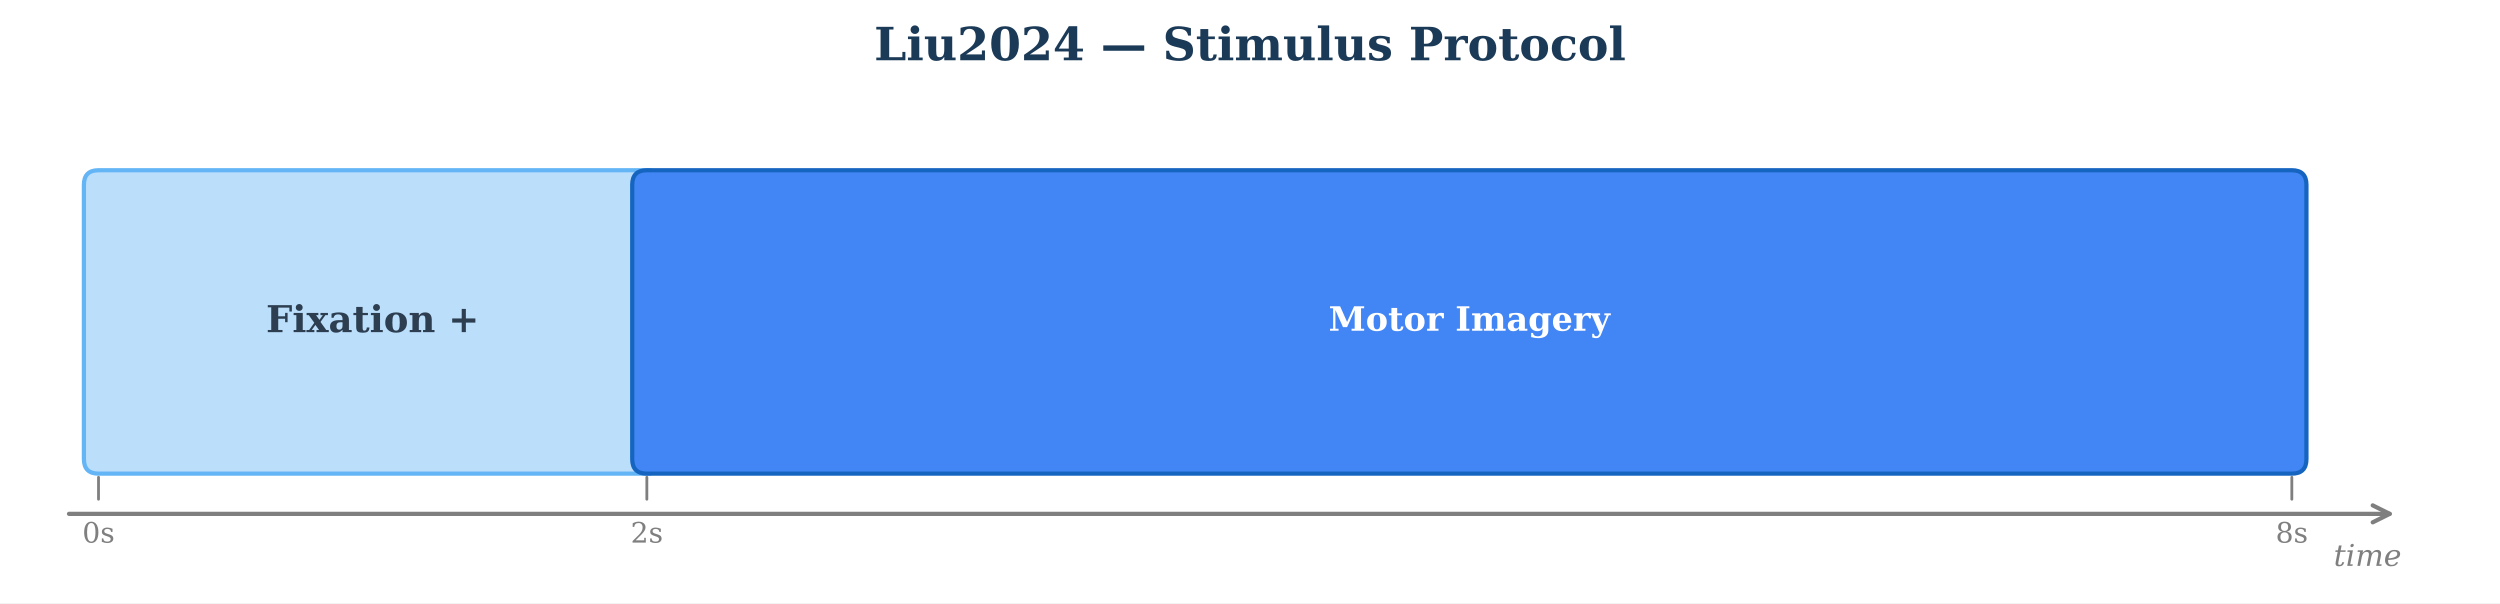
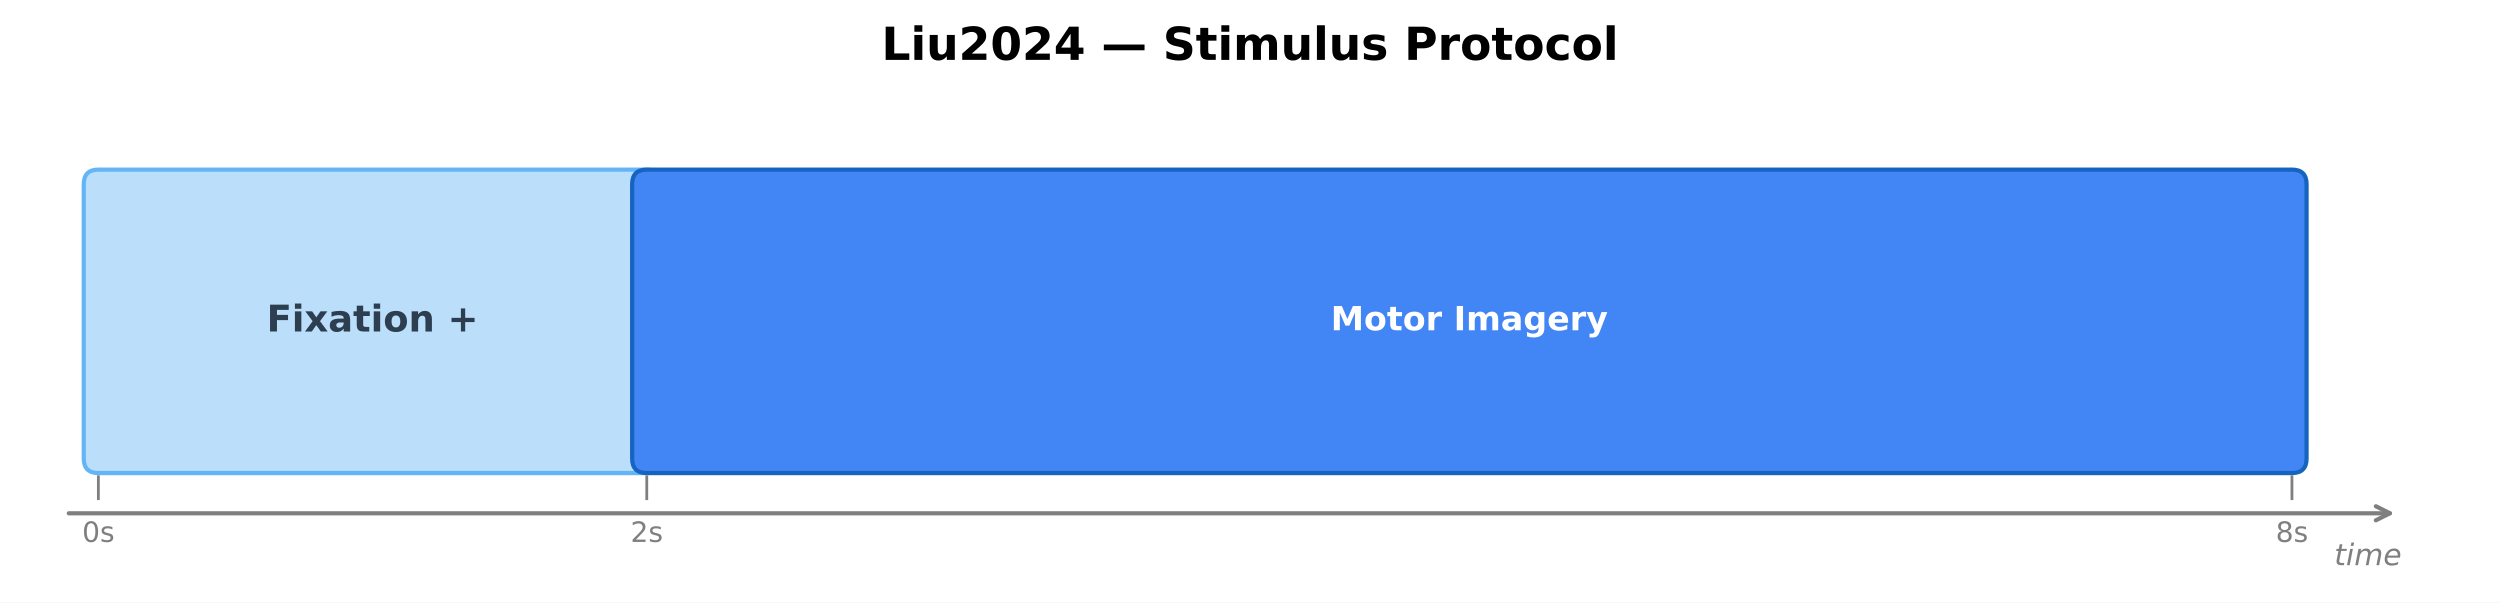
- <svg xmlns="http://www.w3.org/2000/svg" xmlns:xlink="http://www.w3.org/1999/xlink" width="708.48pt" height="170.95pt" viewBox="0 0 708.48 170.95" version="1.1">
+ <svg xmlns="http://www.w3.org/2000/svg" xmlns:xlink="http://www.w3.org/1999/xlink" width="712.8pt" height="171.788pt" viewBox="0 0 712.8 171.788" version="1.1">
  <defs>
    <style type="text/css">*{stroke-linejoin: round; stroke-linecap: butt}</style>
  </defs>
  <g id="figure_1">
    <g id="patch_1">
-       <path d="M 0 170.95  L 708.48 170.95  L 708.48 0  L 0 0  z " style="fill: #ffffff" />
+       <path d="M 0 171.788  L 712.8 171.788  L 712.8 0  L 0 0  z " style="fill: #ffffff" />
    </g>
    <g id="axes_1">
      <g id="patch_2">
-         <path d="M 27.919 134.226  L 183.31 134.226  Q 187.454 134.226 187.454 130.082  L 187.454 52.387  Q 187.454 48.243 183.31 48.243  L 27.919 48.243  Q 23.775 48.243 23.775 52.387  L 23.775 130.082  Q 23.775 134.226 27.919 134.226  z " clip-path="url(#p6a5714c0cc)" style="fill: #bbdefb; stroke: #64b5f6; stroke-width: 1.2" />
+         <path d="M 28.048 134.88  L 184.406 134.88  Q 188.576 134.88 188.576 130.711  L 188.576 52.532  Q 188.576 48.362 184.406 48.362  L 28.048 48.362  Q 23.878 48.362 23.878 52.532  L 23.878 130.711  Q 23.878 134.88 28.048 134.88  z " clip-path="url(#p3954169981)" style="fill: #bbdefb; stroke: #64b5f6; stroke-width: 1.2" />
      </g>
      <g id="patch_3">
-         <path d="M 183.31 134.226  L 649.483 134.226  Q 653.627 134.226 653.627 130.082  L 653.627 52.387  Q 653.627 48.243 649.483 48.243  L 183.31 48.243  Q 179.166 48.243 179.166 52.387  L 179.166 130.082  Q 179.166 134.226 183.31 134.226  z " clip-path="url(#p6a5714c0cc)" style="fill: #4285f4; stroke: #1565c0; stroke-width: 1.2" />
+         <path d="M 184.406 134.88  L 653.481 134.88  Q 657.65 134.88 657.65 130.711  L 657.65 52.532  Q 657.65 48.362 653.481 48.362  L 184.406 48.362  Q 180.236 48.362 180.236 52.532  L 180.236 130.711  Q 180.236 134.88 184.406 134.88  z " clip-path="url(#p3954169981)" style="fill: #4285f4; stroke: #1565c0; stroke-width: 1.2" />
      </g>
      <g id="line2d_1">
-         <path d="M 27.919 135.262  L 27.919 141.477  " clip-path="url(#p6a5714c0cc)" style="fill: none; stroke: #7f7f7f; stroke-width: 0.8; stroke-linecap: round" />
+         <path d="M 28.048 135.923  L 28.048 142.177  " clip-path="url(#p3954169981)" style="fill: none; stroke: #7f7f7f; stroke-width: 0.8; stroke-linecap: square" />
      </g>
      <g id="line2d_2">
-         <path d="M 183.31 135.262  L 183.31 141.477  " clip-path="url(#p6a5714c0cc)" style="fill: none; stroke: #7f7f7f; stroke-width: 0.8; stroke-linecap: round" />
+         <path d="M 184.406 135.923  L 184.406 142.177  " clip-path="url(#p3954169981)" style="fill: none; stroke: #7f7f7f; stroke-width: 0.8; stroke-linecap: square" />
      </g>
      <g id="line2d_3">
-         <path d="M 649.483 135.262  L 649.483 141.477  " clip-path="url(#p6a5714c0cc)" style="fill: none; stroke: #7f7f7f; stroke-width: 0.8; stroke-linecap: round" />
+         <path d="M 653.481 135.923  L 653.481 142.177  " clip-path="url(#p3954169981)" style="fill: none; stroke: #7f7f7f; stroke-width: 0.8; stroke-linecap: square" />
      </g>
      <g id="text_1">
-         <g clip-path="url(#p6a5714c0cc)">
-           <g style="fill: #2c3e50" transform="translate(75.39566 94.13173) scale(0.105 -0.105)">
+         <g clip-path="url(#p3954169981)">
+           <g style="fill: #2c3e50" transform="translate(76.03116 94.5186) scale(0.105 -0.105)">
            <defs>
-               <path id="DejaVuSerif-Bold-46" d="M 300 0  L 300 378  L 897 378  L 897 4288  L 300 4288  L 300 4666  L 4459 4666  L 4459 3566  L 4031 3566  L 4031 4238  L 2106 4238  L 2106 2741  L 3291 2741  L 3291 3334  L 3719 3334  L 3719 1722  L 3291 1722  L 3291 2316  L 2106 2316  L 2106 378  L 2841 378  L 2841 0  L 300 0  z " transform="scale(0.015625)" />
-               <path id="DejaVuSerif-Bold-69" d="M 588 4263  Q 588 4516 763 4689  Q 938 4863 1191 4863  Q 1438 4863 1611 4689  Q 1784 4516 1784 4263  Q 1784 4016 1611 3842  Q 1438 3669 1191 3669  Q 938 3669 763 3841  Q 588 4013 588 4263  z M 1797 378  L 2272 378  L 2272 0  L 219 0  L 219 378  L 691 378  L 691 2944  L 219 2944  L 219 3322  L 1797 3322  L 1797 378  z " transform="scale(0.015625)" />
-               <path id="DejaVuSerif-Bold-78" d="M 2247 2119  L 2834 2944  L 2425 2944  L 2425 3322  L 3719 3322  L 3719 2944  L 3278 2944  L 2431 1759  L 3419 378  L 3859 378  L 3859 0  L 1747 0  L 1747 378  L 2175 378  L 1550 1253  L 922 378  L 1369 378  L 1369 0  L 0 0  L 0 378  L 475 378  L 1356 1619  L 403 2944  L 31 2944  L 31 3322  L 2059 3322  L 2059 2944  L 1656 2944  L 2247 2119  z " transform="scale(0.015625)" />
-               <path id="DejaVuSerif-Bold-61" d="M 3525 2041  L 3525 378  L 4000 378  L 4000 0  L 2419 0  L 2419 422  Q 2200 159 1931 34  Q 1663 -91 1319 -91  Q 809 -91 536 182  Q 263 456 263 966  Q 263 1525 655 1803  Q 1047 2081 1838 2081  L 2419 2081  L 2419 2278  Q 2419 2681 2228 2873  Q 2038 3066 1638 3066  Q 1306 3066 1126 2930  Q 947 2794 872 2484  L 519 2484  L 519 3200  Q 816 3306 1134 3359  Q 1453 3413 1806 3413  Q 2697 3413 3111 3081  Q 3525 2750 3525 2041  z M 2419 1044  L 2419 1709  L 2003 1709  Q 1694 1709 1528 1540  Q 1363 1372 1363 1056  Q 1363 741 1483 584  Q 1603 428 1850 428  Q 2106 428 2262 597  Q 2419 766 2419 1044  z " transform="scale(0.015625)" />
-               <path id="DejaVuSerif-Bold-74" d="M 634 2944  L 153 2944  L 153 3322  L 634 3322  L 634 4353  L 1741 4353  L 1741 3322  L 2663 3322  L 2663 2944  L 1741 2944  L 1741 909  Q 1741 475 1809 369  Q 1878 263 2059 263  Q 2259 263 2356 397  Q 2453 531 2459 813  L 2925 813  Q 2897 313 2651 111  Q 2406 -91 1806 -91  Q 1122 -91 878 123  Q 634 338 634 909  L 634 2944  z " transform="scale(0.015625)" />
-               <path id="DejaVuSerif-Bold-6f" d="M 2138 263  Q 2488 263 2630 563  Q 2772 863 2772 1663  Q 2772 2463 2631 2761  Q 2491 3059 2138 3059  Q 1784 3059 1640 2757  Q 1497 2456 1497 1663  Q 1497 869 1640 566  Q 1784 263 2138 263  z M 2138 -91  Q 1259 -91 761 376  Q 263 844 263 1663  Q 263 2484 761 2948  Q 1259 3413 2138 3413  Q 3019 3413 3516 2948  Q 4013 2484 4013 1663  Q 4013 844 3514 376  Q 3016 -91 2138 -91  z " transform="scale(0.015625)" />
-               <path id="DejaVuSerif-Bold-6e" d="M 219 0  L 219 378  L 691 378  L 691 2944  L 219 2944  L 219 3322  L 1797 3322  L 1797 2853  Q 1997 3150 2253 3281  Q 2509 3413 2900 3413  Q 3459 3413 3745 3083  Q 4031 2753 4031 2113  L 4031 378  L 4506 378  L 4506 0  L 2522 0  L 2522 378  L 2925 378  L 2925 2144  Q 2925 2566 2817 2730  Q 2709 2894 2444 2894  Q 2109 2894 1953 2648  Q 1797 2403 1797 1869  L 1797 378  L 2203 378  L 2203 0  L 219 0  z " transform="scale(0.015625)" />
-               <path id="DejaVuSerif-Bold-20" transform="scale(0.015625)" />
-               <path id="DejaVuSerif-Bold-2b" d="M 3041 4013  L 3041 2369  L 4684 2369  L 4684 1650  L 3041 1650  L 3041 6  L 2322 6  L 2322 1650  L 678 1650  L 678 2369  L 2322 2369  L 2322 4013  L 3041 4013  z " transform="scale(0.015625)" />
+               <path id="DejaVuSans-Bold-46" d="M 588 4666  L 3834 4666  L 3834 3756  L 1791 3756  L 1791 2888  L 3713 2888  L 3713 1978  L 1791 1978  L 1791 0  L 588 0  L 588 4666  z " transform="scale(0.015625)" />
+               <path id="DejaVuSans-Bold-69" d="M 538 3500  L 1656 3500  L 1656 0  L 538 0  L 538 3500  z M 538 4863  L 1656 4863  L 1656 3950  L 538 3950  L 538 4863  z " transform="scale(0.015625)" />
+               <path id="DejaVuSans-Bold-78" d="M 1422 1791  L 159 3500  L 1344 3500  L 2059 2463  L 2784 3500  L 3969 3500  L 2706 1797  L 4031 0  L 2847 0  L 2059 1106  L 1281 0  L 97 0  L 1422 1791  z " transform="scale(0.015625)" />
+               <path id="DejaVuSans-Bold-61" d="M 2106 1575  Q 1756 1575 1579 1456  Q 1403 1338 1403 1106  Q 1403 894 1545 773  Q 1688 653 1941 653  Q 2256 653 2472 879  Q 2688 1106 2688 1447  L 2688 1575  L 2106 1575  z M 3816 1997  L 3816 0  L 2688 0  L 2688 519  Q 2463 200 2181 54  Q 1900 -91 1497 -91  Q 953 -91 614 226  Q 275 544 275 1050  Q 275 1666 698 1953  Q 1122 2241 2028 2241  L 2688 2241  L 2688 2328  Q 2688 2594 2478 2717  Q 2269 2841 1825 2841  Q 1466 2841 1156 2769  Q 847 2697 581 2553  L 581 3406  Q 941 3494 1303 3539  Q 1666 3584 2028 3584  Q 2975 3584 3395 3211  Q 3816 2838 3816 1997  z " transform="scale(0.015625)" />
+               <path id="DejaVuSans-Bold-74" d="M 1759 4494  L 1759 3500  L 2913 3500  L 2913 2700  L 1759 2700  L 1759 1216  Q 1759 972 1856 886  Q 1953 800 2241 800  L 2816 800  L 2816 0  L 1856 0  Q 1194 0 917 276  Q 641 553 641 1216  L 641 2700  L 84 2700  L 84 3500  L 641 3500  L 641 4494  L 1759 4494  z " transform="scale(0.015625)" />
+               <path id="DejaVuSans-Bold-6f" d="M 2203 2784  Q 1831 2784 1636 2517  Q 1441 2250 1441 1747  Q 1441 1244 1636 976  Q 1831 709 2203 709  Q 2569 709 2762 976  Q 2956 1244 2956 1747  Q 2956 2250 2762 2517  Q 2569 2784 2203 2784  z M 2203 3584  Q 3106 3584 3614 3096  Q 4122 2609 4122 1747  Q 4122 884 3614 396  Q 3106 -91 2203 -91  Q 1297 -91 786 396  Q 275 884 275 1747  Q 275 2609 786 3096  Q 1297 3584 2203 3584  z " transform="scale(0.015625)" />
+               <path id="DejaVuSans-Bold-6e" d="M 4056 2131  L 4056 0  L 2931 0  L 2931 347  L 2931 1631  Q 2931 2084 2911 2256  Q 2891 2428 2841 2509  Q 2775 2619 2662 2680  Q 2550 2741 2406 2741  Q 2056 2741 1856 2470  Q 1656 2200 1656 1722  L 1656 0  L 538 0  L 538 3500  L 1656 3500  L 1656 2988  Q 1909 3294 2193 3439  Q 2478 3584 2822 3584  Q 3428 3584 3742 3212  Q 4056 2841 4056 2131  z " transform="scale(0.015625)" />
+               <path id="DejaVuSans-Bold-20" transform="scale(0.015625)" />
+               <path id="DejaVuSans-Bold-2b" d="M 3053 4013  L 3053 2375  L 4684 2375  L 4684 1638  L 3053 1638  L 3053 0  L 2309 0  L 2309 1638  L 678 1638  L 678 2375  L 2309 2375  L 2309 4013  L 3053 4013  z " transform="scale(0.015625)" />
            </defs>
-             <use xlink:href="#DejaVuSerif-Bold-46" />
-             <use xlink:href="#DejaVuSerif-Bold-69" transform="translate(70.99609 0)" />
-             <use xlink:href="#DejaVuSerif-Bold-78" transform="translate(108.9844 0)" />
-             <use xlink:href="#DejaVuSerif-Bold-61" transform="translate(168.6035 0)" />
-             <use xlink:href="#DejaVuSerif-Bold-74" transform="translate(233.3984 0)" />
-             <use xlink:href="#DejaVuSerif-Bold-69" transform="translate(279.5898 0)" />
-             <use xlink:href="#DejaVuSerif-Bold-6f" transform="translate(317.5781 0)" />
-             <use xlink:href="#DejaVuSerif-Bold-6e" transform="translate(384.2773 0)" />
-             <use xlink:href="#DejaVuSerif-Bold-20" transform="translate(456.9824 0)" />
-             <use xlink:href="#DejaVuSerif-Bold-2b" transform="translate(491.7969 0)" />
+             <use xlink:href="#DejaVuSans-Bold-46" />
+             <use xlink:href="#DejaVuSans-Bold-69" transform="translate(68.31055 0)" />
+             <use xlink:href="#DejaVuSans-Bold-78" transform="translate(102.5879 0)" />
+             <use xlink:href="#DejaVuSans-Bold-61" transform="translate(167.0898 0)" />
+             <use xlink:href="#DejaVuSans-Bold-74" transform="translate(234.5703 0)" />
+             <use xlink:href="#DejaVuSans-Bold-69" transform="translate(282.373 0)" />
+             <use xlink:href="#DejaVuSans-Bold-6f" transform="translate(316.6504 0)" />
+             <use xlink:href="#DejaVuSans-Bold-6e" transform="translate(385.3516 0)" />
+             <use xlink:href="#DejaVuSans-Bold-20" transform="translate(456.543 0)" />
+             <use xlink:href="#DejaVuSans-Bold-2b" transform="translate(491.3574 0)" />
          </g>
        </g>
      </g>
      <g id="text_2">
-         <g clip-path="url(#p6a5714c0cc)">
-           <g style="fill: #ffffff" transform="translate(376.5194 93.72071) scale(0.095 -0.095)">
+         <g clip-path="url(#p3954169981)">
+           <g style="fill: #ffffff" transform="translate(379.4404 94.16844) scale(0.095 -0.095)">
            <defs>
-               <path id="DejaVuSerif-Bold-4d" d="M 269 0  L 269 378  L 863 378  L 863 4288  L 269 4288  L 269 4666  L 2194 4666  L 3525 1672  L 4863 4666  L 6784 4666  L 6784 4288  L 6188 4288  L 6188 378  L 6784 378  L 6784 0  L 4384 0  L 4384 378  L 4978 378  L 4978 3938  L 3531 684  L 2741 684  L 1300 3938  L 1300 378  L 1894 378  L 1894 0  L 269 0  z " transform="scale(0.015625)" />
-               <path id="DejaVuSerif-Bold-72" d="M 3438 3359  L 3438 2369  L 3084 2369  Q 3066 2634 2941 2764  Q 2816 2894 2578 2894  Q 2216 2894 2006 2575  Q 1797 2256 1797 1691  L 1797 378  L 2400 378  L 2400 0  L 219 0  L 219 378  L 691 378  L 691 2944  L 184 2944  L 184 3322  L 1797 3322  L 1797 2731  Q 1959 3078 2226 3245  Q 2494 3413 2881 3413  Q 2978 3413 3117 3398  Q 3256 3384 3438 3359  z " transform="scale(0.015625)" />
-               <path id="DejaVuSerif-Bold-49" d="M 300 0  L 300 378  L 897 378  L 897 4288  L 300 4288  L 300 4666  L 2700 4666  L 2700 4288  L 2100 4288  L 2100 378  L 2700 378  L 2700 0  L 300 0  z " transform="scale(0.015625)" />
-               <path id="DejaVuSerif-Bold-6d" d="M 3884 2778  Q 4116 3109 4384 3261  Q 4653 3413 5013 3413  Q 5584 3413 5867 3089  Q 6150 2766 6150 2113  L 6150 378  L 6625 378  L 6625 0  L 4647 0  L 4647 378  L 5044 378  L 5044 1947  Q 5044 2569 4948 2731  Q 4853 2894 4594 2894  Q 4300 2894 4137 2667  Q 3975 2441 3975 2022  L 3975 378  L 4372 378  L 4372 0  L 2472 0  L 2472 378  L 2869 378  L 2869 1947  Q 2869 2569 2772 2731  Q 2675 2894 2419 2894  Q 2122 2894 1959 2667  Q 1797 2441 1797 2022  L 1797 378  L 2194 378  L 2194 0  L 219 0  L 219 378  L 691 378  L 691 2944  L 219 2944  L 219 3322  L 1797 3322  L 1797 2853  Q 1991 3144 2241 3278  Q 2491 3413 2834 3413  Q 3241 3413 3494 3258  Q 3747 3103 3884 2778  z " transform="scale(0.015625)" />
-               <path id="DejaVuSerif-Bold-67" d="M 3853 2944  L 3853 44  Q 3853 -656 3354 -1039  Q 2856 -1422 1947 -1422  Q 1616 -1422 1275 -1370  Q 934 -1319 575 -1216  L 575 -422  L 928 -422  Q 975 -750 1192 -909  Q 1409 -1069 1813 -1069  Q 2325 -1069 2536 -823  Q 2747 -578 2747 44  L 2747 422  Q 2606 163 2367 36  Q 2128 -91 1778 -91  Q 1072 -91 667 378  Q 263 847 263 1663  Q 263 2481 667 2947  Q 1072 3413 1778 3413  Q 2128 3413 2367 3286  Q 2606 3159 2747 2900  L 2747 3322  L 4325 3322  L 4325 2944  L 3853 2944  z M 2747 1825  Q 2747 2406 2597 2665  Q 2447 2925 2119 2925  Q 1775 2925 1636 2651  Q 1497 2378 1497 1663  Q 1497 947 1637 672  Q 1778 397 2119 397  Q 2447 397 2597 656  Q 2747 916 2747 1497  L 2747 1825  z " transform="scale(0.015625)" />
-               <path id="DejaVuSerif-Bold-65" d="M 2566 1875  Q 2566 2531 2444 2795  Q 2322 3059 2028 3059  Q 1744 3059 1620 2800  Q 1497 2541 1497 1931  L 1497 1875  L 2566 1875  z M 3781 1503  L 1497 1503  L 1497 1478  Q 1497 834 1690 548  Q 1884 263 2316 263  Q 2675 263 2897 453  Q 3119 644 3181 1006  L 3700 1006  Q 3566 441 3166 175  Q 2766 -91 2047 -91  Q 1184 -91 723 364  Q 263 819 263 1663  Q 263 2488 734 2950  Q 1206 3413 2047 3413  Q 2872 3413 3312 2927  Q 3753 2441 3781 1503  z " transform="scale(0.015625)" />
-               <path id="DejaVuSerif-Bold-79" d="M 1997 -750  Q 1847 -1116 1634 -1269  Q 1422 -1422 1063 -1422  Q 909 -1422 721 -1387  Q 534 -1353 313 -1288  L 313 -594  L 666 -597  Q 675 -838 779 -953  Q 884 -1069 1094 -1069  Q 1297 -1069 1422 -958  Q 1547 -847 1672 -538  L 1722 -422  L 275 2944  L -84 2944  L -84 3322  L 1831 3322  L 1831 2944  L 1434 2944  L 2278 978  L 3066 2944  L 2625 2944  L 2625 3322  L 3872 3322  L 3872 2944  L 3469 2944  L 1997 -750  z " transform="scale(0.015625)" />
+               <path id="DejaVuSans-Bold-4d" d="M 588 4666  L 2119 4666  L 3181 2169  L 4250 4666  L 5778 4666  L 5778 0  L 4641 0  L 4641 3413  L 3566 897  L 2803 897  L 1728 3413  L 1728 0  L 588 0  L 588 4666  z " transform="scale(0.015625)" />
+               <path id="DejaVuSans-Bold-72" d="M 3138 2547  Q 2991 2616 2845 2648  Q 2700 2681 2553 2681  Q 2122 2681 1889 2404  Q 1656 2128 1656 1613  L 1656 0  L 538 0  L 538 3500  L 1656 3500  L 1656 2925  Q 1872 3269 2151 3426  Q 2431 3584 2822 3584  Q 2878 3584 2943 3579  Q 3009 3575 3134 3559  L 3138 2547  z " transform="scale(0.015625)" />
+               <path id="DejaVuSans-Bold-49" d="M 588 4666  L 1791 4666  L 1791 0  L 588 0  L 588 4666  z " transform="scale(0.015625)" />
+               <path id="DejaVuSans-Bold-6d" d="M 3781 2919  Q 3994 3244 4286 3414  Q 4578 3584 4928 3584  Q 5531 3584 5847 3212  Q 6163 2841 6163 2131  L 6163 0  L 5038 0  L 5038 1825  Q 5041 1866 5042 1909  Q 5044 1953 5044 2034  Q 5044 2406 4934 2573  Q 4825 2741 4581 2741  Q 4263 2741 4089 2478  Q 3916 2216 3909 1719  L 3909 0  L 2784 0  L 2784 1825  Q 2784 2406 2684 2573  Q 2584 2741 2328 2741  Q 2006 2741 1831 2477  Q 1656 2213 1656 1722  L 1656 0  L 531 0  L 531 3500  L 1656 3500  L 1656 2988  Q 1863 3284 2130 3434  Q 2397 3584 2719 3584  Q 3081 3584 3359 3409  Q 3638 3234 3781 2919  z " transform="scale(0.015625)" />
+               <path id="DejaVuSans-Bold-67" d="M 2919 594  Q 2688 288 2409 144  Q 2131 0 1766 0  Q 1125 0 706 504  Q 288 1009 288 1791  Q 288 2575 706 3076  Q 1125 3578 1766 3578  Q 2131 3578 2409 3434  Q 2688 3291 2919 2981  L 2919 3500  L 4044 3500  L 4044 353  Q 4044 -491 3511 -936  Q 2978 -1381 1966 -1381  Q 1638 -1381 1331 -1331  Q 1025 -1281 716 -1178  L 716 -306  Q 1009 -475 1290 -558  Q 1572 -641 1856 -641  Q 2406 -641 2662 -400  Q 2919 -159 2919 353  L 2919 594  z M 2181 2772  Q 1834 2772 1640 2515  Q 1447 2259 1447 1791  Q 1447 1309 1634 1061  Q 1822 813 2181 813  Q 2531 813 2725 1069  Q 2919 1325 2919 1791  Q 2919 2259 2725 2515  Q 2531 2772 2181 2772  z " transform="scale(0.015625)" />
+               <path id="DejaVuSans-Bold-65" d="M 4031 1759  L 4031 1441  L 1416 1441  Q 1456 1047 1700 850  Q 1944 653 2381 653  Q 2734 653 3104 758  Q 3475 863 3866 1075  L 3866 213  Q 3469 63 3072 -14  Q 2675 -91 2278 -91  Q 1328 -91 801 392  Q 275 875 275 1747  Q 275 2603 792 3093  Q 1309 3584 2216 3584  Q 3041 3584 3536 3087  Q 4031 2591 4031 1759  z M 2881 2131  Q 2881 2450 2695 2645  Q 2509 2841 2209 2841  Q 1884 2841 1681 2658  Q 1478 2475 1428 2131  L 2881 2131  z " transform="scale(0.015625)" />
+               <path id="DejaVuSans-Bold-79" d="M 78 3500  L 1197 3500  L 2138 1125  L 2938 3500  L 4056 3500  L 2584 -331  Q 2363 -916 2067 -1148  Q 1772 -1381 1288 -1381  L 641 -1381  L 641 -647  L 991 -647  Q 1275 -647 1404 -556  Q 1534 -466 1606 -231  L 1638 -134  L 78 3500  z " transform="scale(0.015625)" />
            </defs>
-             <use xlink:href="#DejaVuSerif-Bold-4d" />
-             <use xlink:href="#DejaVuSerif-Bold-6f" transform="translate(110.6934 0)" />
-             <use xlink:href="#DejaVuSerif-Bold-74" transform="translate(177.3926 0)" />
-             <use xlink:href="#DejaVuSerif-Bold-6f" transform="translate(223.584 0)" />
-             <use xlink:href="#DejaVuSerif-Bold-72" transform="translate(290.2832 0)" />
-             <use xlink:href="#DejaVuSerif-Bold-20" transform="translate(342.9688 0)" />
-             <use xlink:href="#DejaVuSerif-Bold-49" transform="translate(377.7832 0)" />
-             <use xlink:href="#DejaVuSerif-Bold-6d" transform="translate(424.5605 0)" />
-             <use xlink:href="#DejaVuSerif-Bold-61" transform="translate(530.3711 0)" />
-             <use xlink:href="#DejaVuSerif-Bold-67" transform="translate(595.166 0)" />
-             <use xlink:href="#DejaVuSerif-Bold-65" transform="translate(665.0879 0)" />
-             <use xlink:href="#DejaVuSerif-Bold-72" transform="translate(728.7109 0)" />
-             <use xlink:href="#DejaVuSerif-Bold-79" transform="translate(781.3965 0)" />
+             <use xlink:href="#DejaVuSans-Bold-4d" />
+             <use xlink:href="#DejaVuSans-Bold-6f" transform="translate(99.51172 0)" />
+             <use xlink:href="#DejaVuSans-Bold-74" transform="translate(168.2129 0)" />
+             <use xlink:href="#DejaVuSans-Bold-6f" transform="translate(216.0156 0)" />
+             <use xlink:href="#DejaVuSans-Bold-72" transform="translate(284.7168 0)" />
+             <use xlink:href="#DejaVuSans-Bold-20" transform="translate(334.0332 0)" />
+             <use xlink:href="#DejaVuSans-Bold-49" transform="translate(368.8477 0)" />
+             <use xlink:href="#DejaVuSans-Bold-6d" transform="translate(406.0547 0)" />
+             <use xlink:href="#DejaVuSans-Bold-61" transform="translate(510.2539 0)" />
+             <use xlink:href="#DejaVuSans-Bold-67" transform="translate(577.7344 0)" />
+             <use xlink:href="#DejaVuSans-Bold-65" transform="translate(649.3164 0)" />
+             <use xlink:href="#DejaVuSans-Bold-72" transform="translate(717.1387 0)" />
+             <use xlink:href="#DejaVuSans-Bold-79" transform="translate(766.4551 0)" />
          </g>
        </g>
      </g>
      <g id="text_3">
-         <g style="fill: #7f7f7f" transform="translate(23.32131 153.7719) scale(0.08 -0.08)">
+         <g style="fill: #7f7f7f" transform="translate(23.41901 154.5102) scale(0.08 -0.08)">
          <defs>
-             <path id="DejaVuSerif-30" d="M 2034 219  Q 2513 219 2750 744  Q 2988 1269 2988 2328  Q 2988 3391 2750 3916  Q 2513 4441 2034 4441  Q 1556 4441 1318 3916  Q 1081 3391 1081 2328  Q 1081 1269 1318 744  Q 1556 219 2034 219  z M 2034 -91  Q 1275 -91 848 546  Q 422 1184 422 2328  Q 422 3475 848 4112  Q 1275 4750 2034 4750  Q 2797 4750 3222 4112  Q 3647 3475 3647 2328  Q 3647 1184 3222 546  Q 2797 -91 2034 -91  z " transform="scale(0.015625)" />
-             <path id="DejaVuSerif-73" d="M 359 184  L 359 959  L 691 959  Q 703 588 923 403  Q 1144 219 1575 219  Q 1963 219 2166 364  Q 2369 509 2369 788  Q 2369 1006 2220 1140  Q 2072 1275 1594 1428  L 1178 1569  Q 750 1706 558 1912  Q 366 2119 366 2438  Q 366 2894 700 3153  Q 1034 3413 1625 3413  Q 1888 3413 2178 3344  Q 2469 3275 2778 3144  L 2778 2419  L 2447 2419  Q 2434 2741 2221 2922  Q 2009 3103 1644 3103  Q 1281 3103 1095 2975  Q 909 2847 909 2591  Q 909 2381 1050 2254  Q 1191 2128 1613 1997  L 2069 1856  Q 2541 1709 2748 1489  Q 2956 1269 2956 922  Q 2956 450 2595 179  Q 2234 -91 1600 -91  Q 1278 -91 972 -22  Q 666 47 359 184  z " transform="scale(0.015625)" />
+             <path id="DejaVuSans-30" d="M 2034 4250  Q 1547 4250 1301 3770  Q 1056 3291 1056 2328  Q 1056 1369 1301 889  Q 1547 409 2034 409  Q 2525 409 2770 889  Q 3016 1369 3016 2328  Q 3016 3291 2770 3770  Q 2525 4250 2034 4250  z M 2034 4750  Q 2819 4750 3233 4129  Q 3647 3509 3647 2328  Q 3647 1150 3233 529  Q 2819 -91 2034 -91  Q 1250 -91 836 529  Q 422 1150 422 2328  Q 422 3509 836 4129  Q 1250 4750 2034 4750  z " transform="scale(0.015625)" />
+             <path id="DejaVuSans-73" d="M 2834 3397  L 2834 2853  Q 2591 2978 2328 3040  Q 2066 3103 1784 3103  Q 1356 3103 1142 2972  Q 928 2841 928 2578  Q 928 2378 1081 2264  Q 1234 2150 1697 2047  L 1894 2003  Q 2506 1872 2764 1633  Q 3022 1394 3022 966  Q 3022 478 2636 193  Q 2250 -91 1575 -91  Q 1294 -91 989 -36  Q 684 19 347 128  L 347 722  Q 666 556 975 473  Q 1284 391 1588 391  Q 1994 391 2212 530  Q 2431 669 2431 922  Q 2431 1156 2273 1281  Q 2116 1406 1581 1522  L 1381 1569  Q 847 1681 609 1914  Q 372 2147 372 2553  Q 372 3047 722 3315  Q 1072 3584 1716 3584  Q 2034 3584 2315 3537  Q 2597 3491 2834 3397  z " transform="scale(0.015625)" />
          </defs>
-           <use xlink:href="#DejaVuSerif-30" />
-           <use xlink:href="#DejaVuSerif-73" transform="translate(63.62305 0)" />
+           <use xlink:href="#DejaVuSans-30" />
+           <use xlink:href="#DejaVuSans-73" transform="translate(63.62305 0)" />
        </g>
      </g>
      <g id="text_4">
-         <g style="fill: #7f7f7f" transform="translate(178.7124 153.7719) scale(0.08 -0.08)">
+         <g style="fill: #7f7f7f" transform="translate(179.7772 154.5102) scale(0.08 -0.08)">
          <defs>
-             <path id="DejaVuSerif-32" d="M 819 3553  L 469 3553  L 469 4384  Q 803 4563 1142 4656  Q 1481 4750 1806 4750  Q 2534 4750 2956 4397  Q 3378 4044 3378 3438  Q 3378 2753 2422 1800  Q 2347 1728 2309 1691  L 1131 513  L 3078 513  L 3078 1088  L 3444 1088  L 3444 0  L 434 0  L 434 341  L 1850 1753  Q 2319 2222 2519 2614  Q 2719 3006 2719 3438  Q 2719 3909 2473 4175  Q 2228 4441 1797 4441  Q 1350 4441 1106 4219  Q 863 3997 819 3553  z " transform="scale(0.015625)" />
+             <path id="DejaVuSans-32" d="M 1228 531  L 3431 531  L 3431 0  L 469 0  L 469 531  Q 828 903 1448 1529  Q 2069 2156 2228 2338  Q 2531 2678 2651 2914  Q 2772 3150 2772 3378  Q 2772 3750 2511 3984  Q 2250 4219 1831 4219  Q 1534 4219 1204 4116  Q 875 4013 500 3803  L 500 4441  Q 881 4594 1212 4672  Q 1544 4750 1819 4750  Q 2544 4750 2975 4387  Q 3406 4025 3406 3419  Q 3406 3131 3298 2873  Q 3191 2616 2906 2266  Q 2828 2175 2409 1742  Q 1991 1309 1228 531  z " transform="scale(0.015625)" />
          </defs>
-           <use xlink:href="#DejaVuSerif-32" />
-           <use xlink:href="#DejaVuSerif-73" transform="translate(63.62305 0)" />
+           <use xlink:href="#DejaVuSans-32" />
+           <use xlink:href="#DejaVuSans-73" transform="translate(63.62305 0)" />
        </g>
      </g>
      <g id="text_5">
-         <g style="fill: #7f7f7f" transform="translate(644.8855 153.7719) scale(0.08 -0.08)">
+         <g style="fill: #7f7f7f" transform="translate(648.8518 154.5102) scale(0.08 -0.08)">
          <defs>
-             <path id="DejaVuSerif-38" d="M 2981 1275  Q 2981 1775 2732 2051  Q 2484 2328 2034 2328  Q 1584 2328 1336 2051  Q 1088 1775 1088 1275  Q 1088 772 1336 495  Q 1584 219 2034 219  Q 2484 219 2732 495  Q 2981 772 2981 1275  z M 2853 3541  Q 2853 3966 2637 4203  Q 2422 4441 2034 4441  Q 1650 4441 1433 4203  Q 1216 3966 1216 3541  Q 1216 3113 1433 2875  Q 1650 2638 2034 2638  Q 2422 2638 2637 2875  Q 2853 3113 2853 3541  z M 2516 2484  Q 3047 2413 3344 2092  Q 3641 1772 3641 1275  Q 3641 619 3225 264  Q 2809 -91 2034 -91  Q 1263 -91 845 264  Q 428 619 428 1275  Q 428 1772 725 2092  Q 1022 2413 1556 2484  Q 1084 2569 832 2842  Q 581 3116 581 3541  Q 581 4103 968 4426  Q 1356 4750 2034 4750  Q 2713 4750 3100 4426  Q 3488 4103 3488 3541  Q 3488 3116 3236 2842  Q 2984 2569 2516 2484  z " transform="scale(0.015625)" />
+             <path id="DejaVuSans-38" d="M 2034 2216  Q 1584 2216 1326 1975  Q 1069 1734 1069 1313  Q 1069 891 1326 650  Q 1584 409 2034 409  Q 2484 409 2743 651  Q 3003 894 3003 1313  Q 3003 1734 2745 1975  Q 2488 2216 2034 2216  z M 1403 2484  Q 997 2584 770 2862  Q 544 3141 544 3541  Q 544 4100 942 4425  Q 1341 4750 2034 4750  Q 2731 4750 3128 4425  Q 3525 4100 3525 3541  Q 3525 3141 3298 2862  Q 3072 2584 2669 2484  Q 3125 2378 3379 2068  Q 3634 1759 3634 1313  Q 3634 634 3220 271  Q 2806 -91 2034 -91  Q 1263 -91 848 271  Q 434 634 434 1313  Q 434 1759 690 2068  Q 947 2378 1403 2484  z M 1172 3481  Q 1172 3119 1398 2916  Q 1625 2713 2034 2713  Q 2441 2713 2670 2916  Q 2900 3119 2900 3481  Q 2900 3844 2670 4047  Q 2441 4250 2034 4250  Q 1625 4250 1398 4047  Q 1172 3844 1172 3481  z " transform="scale(0.015625)" />
          </defs>
-           <use xlink:href="#DejaVuSerif-38" />
-           <use xlink:href="#DejaVuSerif-73" transform="translate(63.62305 0)" />
+           <use xlink:href="#DejaVuSans-38" />
+           <use xlink:href="#DejaVuSans-73" transform="translate(63.62305 0)" />
        </g>
      </g>
      <g id="patch_4">
-         <path d="M 19.56 145.621  Q 349.061 145.621 677.22 145.621  " style="fill: none; stroke: #7f7f7f; stroke-width: 1.2; stroke-linecap: round" />
-         <path d="M 672.42 143.221  L 677.22 145.621  L 672.42 148.021  " style="fill: none; stroke: #7f7f7f; stroke-width: 1.2; stroke-linecap: round" />
+         <path d="M 19.622 146.347  Q 351.186 146.347 681.409 146.347  " style="fill: none; stroke: #7f7f7f; stroke-width: 1.2; stroke-linecap: round" />
+         <path d="M 677.409 144.347  L 681.409 146.347  L 677.409 148.347  " style="fill: none; stroke: #7f7f7f; stroke-width: 1.2; stroke-linecap: round" />
      </g>
      <g id="text_6">
-         <g style="fill: #7f7f7f" transform="translate(661.3353 160.3674) scale(0.085 -0.085)">
+         <g style="fill: #7f7f7f" transform="translate(665.5489 161.1444) scale(0.085 -0.085)">
          <defs>
-             <path id="DejaVuSerif-Italic-74" d="M 856 2988  L 350 2988  L 416 3322  L 922 3322  L 1122 4353  L 1700 4353  L 1500 3322  L 2581 3322  L 2516 2988  L 1434 2988  L 1025 878  Q 978 631 978 488  Q 978 388 1000 338  Q 1059 219 1278 219  Q 1503 219 1633 351  Q 1763 484 1825 781  L 2259 781  Q 2147 328 1884 118  Q 1622 -91 1169 -91  Q 672 -91 506 131  Q 406 266 406 516  Q 406 675 447 878  L 856 2988  z " transform="scale(0.015625)" />
-             <path id="DejaVuSerif-Italic-69" d="M 1009 4353  Q 1038 4497 1163 4603  Q 1288 4709 1434 4709  Q 1578 4709 1663 4603  Q 1728 4522 1728 4422  Q 1728 4388 1719 4353  Q 1691 4206 1567 4103  Q 1444 4000 1297 4000  Q 1150 4000 1066 4103  Q 1003 4181 1003 4281  Q 1003 4316 1009 4353  z M 963 331  L 1506 331  L 1444 0  L 325 0  L 903 2988  L 353 2988  L 419 3322  L 1544 3322  L 963 331  z " transform="scale(0.015625)" />
-             <path id="DejaVuSerif-Italic-6d" d="M 3503 2675  Q 3741 3041 4034 3227  Q 4328 3413 4672 3413  Q 5194 3413 5388 3088  Q 5503 2894 5503 2578  Q 5503 2372 5453 2113  L 5106 331  L 5625 331  L 5563 0  L 4469 0  L 4866 2047  Q 4913 2291 4913 2466  Q 4913 2659 4856 2772  Q 4750 2988 4403 2988  Q 4019 2988 3761 2697  Q 3503 2406 3394 1850  L 3034 0  L 2459 0  L 2863 2069  Q 2906 2303 2906 2472  Q 2906 2666 2850 2775  Q 2741 2988 2394 2988  Q 2009 2988 1751 2697  Q 1494 2406 1384 1850  L 1025 0  L 450 0  L 1031 2994  L 481 2994  L 544 3322  L 1669 3322  L 1556 2731  Q 1778 3063 2059 3238  Q 2341 3413 2653 3413  Q 3041 3413 3262 3220  Q 3484 3028 3503 2675  z " transform="scale(0.015625)" />
-             <path id="DejaVuSerif-Italic-65" d="M 938 1275  Q 925 1156 925 1050  Q 925 756 1031 563  Q 1216 219 1709 219  Q 2072 219 2250 328  Q 2569 525 2644 778  L 3066 778  Q 2941 381 2475 103  Q 2150 -91 1506 -91  Q 863 -91 516 388  Q 272 722 272 1206  Q 272 1419 319 1659  Q 472 2450 1000 2931  Q 1528 3413 2278 3413  Q 3500 3413 3500 2547  Q 3500 1913 2859 1603  Q 2206 1288 938 1275  z M 2541 1975  Q 2891 2181 2891 2569  Q 2891 3103 2181 3103  Q 1763 3103 1472 2784  Q 1181 2466 1003 1606  Q 2006 1653 2541 1975  z " transform="scale(0.015625)" />
+             <path id="DejaVuSans-Oblique-74" d="M 2706 3500  L 2619 3053  L 1472 3053  L 1100 1153  Q 1081 1047 1072 975  Q 1063 903 1063 863  Q 1063 663 1183 572  Q 1303 481 1569 481  L 2150 481  L 2053 0  L 1503 0  Q 991 0 739 200  Q 488 400 488 806  Q 488 878 497 964  Q 506 1050 525 1153  L 897 3053  L 409 3053  L 500 3500  L 978 3500  L 1172 4494  L 1747 4494  L 1556 3500  L 2706 3500  z " transform="scale(0.015625)" />
+             <path id="DejaVuSans-Oblique-69" d="M 1172 4863  L 1747 4863  L 1606 4134  L 1031 4134  L 1172 4863  z M 909 3500  L 1484 3500  L 800 0  L 225 0  L 909 3500  z " transform="scale(0.015625)" />
+             <path id="DejaVuSans-Oblique-6d" d="M 5747 2113  L 5338 0  L 4763 0  L 5166 2094  Q 5191 2228 5203 2325  Q 5216 2422 5216 2491  Q 5216 2772 5059 2928  Q 4903 3084 4622 3084  Q 4203 3084 3875 2770  Q 3547 2456 3450 1953  L 3066 0  L 2491 0  L 2900 2094  Q 2925 2209 2937 2307  Q 2950 2406 2950 2484  Q 2950 2769 2794 2926  Q 2638 3084 2363 3084  Q 1938 3084 1609 2770  Q 1281 2456 1184 1953  L 800 0  L 225 0  L 909 3500  L 1484 3500  L 1375 2956  Q 1609 3263 1923 3423  Q 2238 3584 2597 3584  Q 2978 3584 3223 3384  Q 3469 3184 3519 2828  Q 3781 3197 4126 3390  Q 4472 3584 4856 3584  Q 5306 3584 5551 3325  Q 5797 3066 5797 2591  Q 5797 2488 5784 2364  Q 5772 2241 5747 2113  z " transform="scale(0.015625)" />
+             <path id="DejaVuSans-Oblique-65" d="M 3078 2063  Q 3088 2113 3092 2166  Q 3097 2219 3097 2272  Q 3097 2653 2873 2875  Q 2650 3097 2266 3097  Q 1838 3097 1509 2826  Q 1181 2556 1013 2059  L 3078 2063  z M 3578 1613  L 903 1613  Q 884 1494 878 1425  Q 872 1356 872 1306  Q 872 872 1139 634  Q 1406 397 1894 397  Q 2269 397 2603 481  Q 2938 566 3225 728  L 3116 159  Q 2806 34 2476 -28  Q 2147 -91 1806 -91  Q 1078 -91 686 257  Q 294 606 294 1247  Q 294 1794 489 2264  Q 684 2734 1063 3103  Q 1306 3334 1642 3459  Q 1978 3584 2356 3584  Q 2950 3584 3301 3228  Q 3653 2872 3653 2272  Q 3653 2128 3634 1964  Q 3616 1800 3578 1613  z " transform="scale(0.015625)" />
          </defs>
-           <use xlink:href="#DejaVuSerif-Italic-74" />
-           <use xlink:href="#DejaVuSerif-Italic-69" transform="translate(40.18555 0)" />
-           <use xlink:href="#DejaVuSerif-Italic-6d" transform="translate(72.16797 0)" />
-           <use xlink:href="#DejaVuSerif-Italic-65" transform="translate(166.9922 0)" />
+           <use xlink:href="#DejaVuSans-Oblique-74" />
+           <use xlink:href="#DejaVuSans-Oblique-69" transform="translate(39.20898 0)" />
+           <use xlink:href="#DejaVuSans-Oblique-6d" transform="translate(66.99219 0)" />
+           <use xlink:href="#DejaVuSans-Oblique-65" transform="translate(164.4043 0)" />
        </g>
      </g>
      <g id="text_7">
-         <g style="fill: #1b3a57" transform="translate(247.7243 17.07797) scale(0.13 -0.13)">
+         <g transform="translate(251.3285 17.07797) scale(0.13 -0.13)">
          <defs>
-             <path id="DejaVuSerif-Bold-4c" d="M 300 0  L 300 378  L 897 378  L 897 4288  L 300 4288  L 300 4666  L 2700 4666  L 2700 4288  L 2100 4288  L 2100 428  L 3938 428  L 3938 1166  L 4359 1166  L 4359 0  L 300 0  z " transform="scale(0.015625)" />
-             <path id="DejaVuSerif-Bold-75" d="M 3963 3322  L 3963 378  L 4434 378  L 4434 0  L 2853 0  L 2853 469  Q 2656 172 2400 40  Q 2144 -91 1753 -91  Q 1194 -91 908 239  Q 622 569 622 1209  L 622 2944  L 147 2944  L 147 3322  L 1728 3322  L 1728 1381  Q 1728 763 1831 595  Q 1934 428 2209 428  Q 2544 428 2698 675  Q 2853 922 2853 1459  L 2853 2944  L 2450 2944  L 2450 3322  L 3963 3322  z " transform="scale(0.015625)" />
-             <path id="DejaVuSerif-Bold-32" d="M 844 3513  L 469 3513  L 469 4519  Q 850 4634 1223 4692  Q 1597 4750 1978 4750  Q 2869 4750 3367 4386  Q 3866 4022 3866 3372  Q 3866 2909 3591 2542  Q 3316 2175 2541 1672  L 1241 819  L 3450 819  L 3450 1369  L 3878 1369  L 3878 0  L 428 0  L 428 763  L 1119 1241  Q 2003 1850 2297 2278  Q 2591 2706 2591 3278  Q 2591 3819 2367 4101  Q 2144 4384 1716 4384  Q 1347 4384 1125 4161  Q 903 3938 844 3513  z " transform="scale(0.015625)" />
-             <path id="DejaVuSerif-Bold-30" d="M 2228 275  Q 2603 275 2742 615  Q 2881 956 2881 2328  Q 2881 3691 2742 4037  Q 2603 4384 2228 4384  Q 1853 4384 1714 4043  Q 1575 3703 1575 2328  Q 1575 956 1714 615  Q 1853 275 2228 275  z M 2228 -91  Q 1294 -91 797 532  Q 300 1156 300 2328  Q 300 3500 797 4125  Q 1294 4750 2228 4750  Q 3159 4750 3656 4125  Q 4153 3500 4153 2328  Q 4153 1156 3656 532  Q 3159 -91 2228 -91  z " transform="scale(0.015625)" />
-             <path id="DejaVuSerif-Bold-34" d="M 4084 0  L 1516 0  L 1516 378  L 2209 378  L 2209 1228  L 263 1228  L 263 1588  L 2216 4750  L 3391 4750  L 3391 1631  L 4191 1631  L 4191 1228  L 3391 1228  L 3391 378  L 4084 378  L 4084 0  z M 2209 1631  L 2209 3897  L 819 1631  L 2209 1631  z " transform="scale(0.015625)" />
-             <path id="DejaVuSerif-Bold-2014" d="M 344 2075  L 6056 2075  L 6056 1325  L 344 1325  L 344 2075  z " transform="scale(0.015625)" />
-             <path id="DejaVuSerif-Bold-53" d="M 494 225  L 494 1331  L 891 1331  Q 981 806 1318 547  Q 1656 288 2253 288  Q 2738 288 2991 472  Q 3244 656 3244 1013  Q 3244 1294 3072 1450  Q 2900 1606 2363 1741  L 1663 1913  Q 978 2088 700 2398  Q 422 2709 422 3284  Q 422 3978 883 4364  Q 1344 4750 2175 4750  Q 2584 4750 3026 4681  Q 3469 4613 3944 4475  L 3944 3444  L 3547 3444  Q 3456 3925 3150 4148  Q 2844 4372 2278 4372  Q 1816 4372 1580 4211  Q 1344 4050 1344 3731  Q 1344 3441 1506 3289  Q 1669 3138 2303 2975  L 3003 2803  Q 3653 2641 3945 2297  Q 4238 1953 4238 1350  Q 4238 644 3750 276  Q 3263 -91 2316 -91  Q 1859 -91 1409 -12  Q 959 66 494 225  z " transform="scale(0.015625)" />
-             <path id="DejaVuSerif-Bold-6c" d="M 1797 378  L 2272 378  L 2272 0  L 219 0  L 219 378  L 691 378  L 691 4488  L 219 4488  L 219 4863  L 1797 4863  L 1797 378  z " transform="scale(0.015625)" />
-             <path id="DejaVuSerif-Bold-73" d="M 300 97  L 300 1025  L 653 1025  Q 697 653 931 458  Q 1166 263 1569 263  Q 1906 263 2086 380  Q 2266 497 2266 716  Q 2266 916 2152 1025  Q 2038 1134 1709 1216  L 1253 1331  Q 738 1459 506 1698  Q 275 1938 275 2344  Q 275 2884 650 3148  Q 1025 3413 1806 3413  Q 2100 3413 2433 3364  Q 2766 3316 3169 3213  L 3169 2375  L 2816 2375  Q 2788 2716 2573 2887  Q 2359 3059 1959 3059  Q 1622 3059 1448 2951  Q 1275 2844 1275 2638  Q 1275 2469 1375 2372  Q 1475 2275 1734 2209  L 2188 2094  Q 2841 1928 3091 1684  Q 3341 1441 3341 1006  Q 3341 444 2939 176  Q 2538 -91 1691 -91  Q 1381 -91 1034 -44  Q 688 3 300 97  z " transform="scale(0.015625)" />
-             <path id="DejaVuSerif-Bold-50" d="M 300 0  L 300 378  L 897 378  L 897 4288  L 300 4288  L 300 4666  L 2956 4666  Q 3734 4666 4193 4295  Q 4653 3925 4653 3303  Q 4653 2678 4192 2304  Q 3731 1931 2956 1931  L 2100 1931  L 2100 378  L 2853 378  L 2853 0  L 300 0  z M 2100 2309  L 2450 2309  Q 2856 2309 3098 2579  Q 3341 2850 3341 3303  Q 3341 3753 3100 4020  Q 2859 4288 2450 4288  L 2100 4288  L 2100 2309  z " transform="scale(0.015625)" />
-             <path id="DejaVuSerif-Bold-63" d="M 3609 1038  Q 3491 469 3123 189  Q 2756 -91 2125 -91  Q 1238 -91 750 368  Q 263 828 263 1663  Q 263 2488 744 2950  Q 1225 3413 2081 3413  Q 2428 3413 2781 3347  Q 3134 3281 3500 3150  L 3500 2228  L 3150 2228  Q 3100 2650 2903 2854  Q 2706 3059 2350 3059  Q 1888 3059 1692 2746  Q 1497 2434 1497 1663  Q 1497 909 1687 586  Q 1878 263 2309 263  Q 2644 263 2845 463  Q 3047 663 3091 1038  L 3609 1038  z " transform="scale(0.015625)" />
+             <path id="DejaVuSans-Bold-4c" d="M 588 4666  L 1791 4666  L 1791 909  L 3903 909  L 3903 0  L 588 0  L 588 4666  z " transform="scale(0.015625)" />
+             <path id="DejaVuSans-Bold-75" d="M 500 1363  L 500 3500  L 1625 3500  L 1625 3150  Q 1625 2866 1622 2436  Q 1619 2006 1619 1863  Q 1619 1441 1641 1255  Q 1663 1069 1716 984  Q 1784 875 1895 815  Q 2006 756 2150 756  Q 2500 756 2700 1025  Q 2900 1294 2900 1772  L 2900 3500  L 4019 3500  L 4019 0  L 2900 0  L 2900 506  Q 2647 200 2364 54  Q 2081 -91 1741 -91  Q 1134 -91 817 281  Q 500 653 500 1363  z " transform="scale(0.015625)" />
+             <path id="DejaVuSans-Bold-32" d="M 1844 884  L 3897 884  L 3897 0  L 506 0  L 506 884  L 2209 2388  Q 2438 2594 2547 2791  Q 2656 2988 2656 3200  Q 2656 3528 2436 3728  Q 2216 3928 1850 3928  Q 1569 3928 1234 3808  Q 900 3688 519 3450  L 519 4475  Q 925 4609 1322 4679  Q 1719 4750 2100 4750  Q 2938 4750 3402 4381  Q 3866 4013 3866 3353  Q 3866 2972 3669 2642  Q 3472 2313 2841 1759  L 1844 884  z " transform="scale(0.015625)" />
+             <path id="DejaVuSans-Bold-30" d="M 2944 2338  Q 2944 3213 2780 3570  Q 2616 3928 2228 3928  Q 1841 3928 1675 3570  Q 1509 3213 1509 2338  Q 1509 1453 1675 1090  Q 1841 728 2228 728  Q 2613 728 2778 1090  Q 2944 1453 2944 2338  z M 4147 2328  Q 4147 1169 3647 539  Q 3147 -91 2228 -91  Q 1306 -91 806 539  Q 306 1169 306 2328  Q 306 3491 806 4120  Q 1306 4750 2228 4750  Q 3147 4750 3647 4120  Q 4147 3491 4147 2328  z " transform="scale(0.015625)" />
+             <path id="DejaVuSans-Bold-34" d="M 2356 3675  L 1038 1722  L 2356 1722  L 2356 3675  z M 2156 4666  L 3494 4666  L 3494 1722  L 4159 1722  L 4159 850  L 3494 850  L 3494 0  L 2356 0  L 2356 850  L 288 850  L 288 1881  L 2156 4666  z " transform="scale(0.015625)" />
+             <path id="DejaVuSans-Bold-2014" d="M 344 2156  L 6056 2156  L 6056 1350  L 344 1350  L 344 2156  z " transform="scale(0.015625)" />
+             <path id="DejaVuSans-Bold-53" d="M 3834 4519  L 3834 3531  Q 3450 3703 3084 3790  Q 2719 3878 2394 3878  Q 1963 3878 1756 3759  Q 1550 3641 1550 3391  Q 1550 3203 1689 3098  Q 1828 2994 2194 2919  L 2706 2816  Q 3484 2659 3812 2340  Q 4141 2022 4141 1434  Q 4141 663 3683 286  Q 3225 -91 2284 -91  Q 1841 -91 1394 -6  Q 947 78 500 244  L 500 1259  Q 947 1022 1364 901  Q 1781 781 2169 781  Q 2563 781 2772 912  Q 2981 1044 2981 1288  Q 2981 1506 2839 1625  Q 2697 1744 2272 1838  L 1806 1941  Q 1106 2091 782 2419  Q 459 2747 459 3303  Q 459 4000 909 4375  Q 1359 4750 2203 4750  Q 2588 4750 2994 4692  Q 3400 4634 3834 4519  z " transform="scale(0.015625)" />
+             <path id="DejaVuSans-Bold-6c" d="M 538 4863  L 1656 4863  L 1656 0  L 538 0  L 538 4863  z " transform="scale(0.015625)" />
+             <path id="DejaVuSans-Bold-73" d="M 3272 3391  L 3272 2541  Q 2913 2691 2578 2766  Q 2244 2841 1947 2841  Q 1628 2841 1473 2761  Q 1319 2681 1319 2516  Q 1319 2381 1436 2309  Q 1553 2238 1856 2203  L 2053 2175  Q 2913 2066 3209 1816  Q 3506 1566 3506 1031  Q 3506 472 3093 190  Q 2681 -91 1863 -91  Q 1516 -91 1145 -36  Q 775 19 384 128  L 384 978  Q 719 816 1070 734  Q 1422 653 1784 653  Q 2113 653 2278 743  Q 2444 834 2444 1013  Q 2444 1163 2330 1236  Q 2216 1309 1875 1350  L 1678 1375  Q 931 1469 631 1722  Q 331 1975 331 2491  Q 331 3047 712 3315  Q 1094 3584 1881 3584  Q 2191 3584 2531 3537  Q 2872 3491 3272 3391  z " transform="scale(0.015625)" />
+             <path id="DejaVuSans-Bold-50" d="M 588 4666  L 2584 4666  Q 3475 4666 3951 4270  Q 4428 3875 4428 3144  Q 4428 2409 3951 2014  Q 3475 1619 2584 1619  L 1791 1619  L 1791 0  L 588 0  L 588 4666  z M 1791 3794  L 1791 2491  L 2456 2491  Q 2806 2491 2997 2661  Q 3188 2831 3188 3144  Q 3188 3456 2997 3625  Q 2806 3794 2456 3794  L 1791 3794  z " transform="scale(0.015625)" />
+             <path id="DejaVuSans-Bold-63" d="M 3366 3391  L 3366 2478  Q 3138 2634 2908 2709  Q 2678 2784 2431 2784  Q 1963 2784 1702 2511  Q 1441 2238 1441 1747  Q 1441 1256 1702 982  Q 1963 709 2431 709  Q 2694 709 2930 787  Q 3166 866 3366 1019  L 3366 103  Q 3103 6 2833 -42  Q 2563 -91 2291 -91  Q 1344 -91 809 395  Q 275 881 275 1747  Q 275 2613 809 3098  Q 1344 3584 2291 3584  Q 2566 3584 2833 3536  Q 3100 3488 3366 3391  z " transform="scale(0.015625)" />
          </defs>
-           <use xlink:href="#DejaVuSerif-Bold-4c" />
-           <use xlink:href="#DejaVuSerif-Bold-69" transform="translate(70.3125 0)" />
-           <use xlink:href="#DejaVuSerif-Bold-75" transform="translate(108.3008 0)" />
-           <use xlink:href="#DejaVuSerif-Bold-32" transform="translate(181.0059 0)" />
-           <use xlink:href="#DejaVuSerif-Bold-30" transform="translate(250.5859 0)" />
-           <use xlink:href="#DejaVuSerif-Bold-32" transform="translate(320.166 0)" />
-           <use xlink:href="#DejaVuSerif-Bold-34" transform="translate(389.7461 0)" />
-           <use xlink:href="#DejaVuSerif-Bold-20" transform="translate(459.3262 0)" />
-           <use xlink:href="#DejaVuSerif-Bold-2014" transform="translate(494.1406 0)" />
-           <use xlink:href="#DejaVuSerif-Bold-20" transform="translate(594.1406 0)" />
-           <use xlink:href="#DejaVuSerif-Bold-53" transform="translate(628.9551 0)" />
-           <use xlink:href="#DejaVuSerif-Bold-74" transform="translate(701.1719 0)" />
-           <use xlink:href="#DejaVuSerif-Bold-69" transform="translate(747.3633 0)" />
-           <use xlink:href="#DejaVuSerif-Bold-6d" transform="translate(785.3516 0)" />
-           <use xlink:href="#DejaVuSerif-Bold-75" transform="translate(891.1621 0)" />
-           <use xlink:href="#DejaVuSerif-Bold-6c" transform="translate(963.8672 0)" />
-           <use xlink:href="#DejaVuSerif-Bold-75" transform="translate(1001.855 0)" />
-           <use xlink:href="#DejaVuSerif-Bold-73" transform="translate(1074.561 0)" />
-           <use xlink:href="#DejaVuSerif-Bold-20" transform="translate(1130.859 0)" />
-           <use xlink:href="#DejaVuSerif-Bold-50" transform="translate(1165.674 0)" />
-           <use xlink:href="#DejaVuSerif-Bold-72" transform="translate(1240.869 0)" />
-           <use xlink:href="#DejaVuSerif-Bold-6f" transform="translate(1293.555 0)" />
-           <use xlink:href="#DejaVuSerif-Bold-74" transform="translate(1360.254 0)" />
-           <use xlink:href="#DejaVuSerif-Bold-6f" transform="translate(1406.445 0)" />
-           <use xlink:href="#DejaVuSerif-Bold-63" transform="translate(1473.145 0)" />
-           <use xlink:href="#DejaVuSerif-Bold-6f" transform="translate(1534.033 0)" />
-           <use xlink:href="#DejaVuSerif-Bold-6c" transform="translate(1600.732 0)" />
+           <use xlink:href="#DejaVuSans-Bold-4c" />
+           <use xlink:href="#DejaVuSans-Bold-69" transform="translate(63.7207 0)" />
+           <use xlink:href="#DejaVuSans-Bold-75" transform="translate(97.99805 0)" />
+           <use xlink:href="#DejaVuSans-Bold-32" transform="translate(169.1895 0)" />
+           <use xlink:href="#DejaVuSans-Bold-30" transform="translate(238.7695 0)" />
+           <use xlink:href="#DejaVuSans-Bold-32" transform="translate(308.3496 0)" />
+           <use xlink:href="#DejaVuSans-Bold-34" transform="translate(377.9297 0)" />
+           <use xlink:href="#DejaVuSans-Bold-20" transform="translate(447.5098 0)" />
+           <use xlink:href="#DejaVuSans-Bold-2014" transform="translate(482.3242 0)" />
+           <use xlink:href="#DejaVuSans-Bold-20" transform="translate(582.3242 0)" />
+           <use xlink:href="#DejaVuSans-Bold-53" transform="translate(617.1387 0)" />
+           <use xlink:href="#DejaVuSans-Bold-74" transform="translate(689.1602 0)" />
+           <use xlink:href="#DejaVuSans-Bold-69" transform="translate(736.9629 0)" />
+           <use xlink:href="#DejaVuSans-Bold-6d" transform="translate(771.2402 0)" />
+           <use xlink:href="#DejaVuSans-Bold-75" transform="translate(875.4395 0)" />
+           <use xlink:href="#DejaVuSans-Bold-6c" transform="translate(946.6309 0)" />
+           <use xlink:href="#DejaVuSans-Bold-75" transform="translate(980.9082 0)" />
+           <use xlink:href="#DejaVuSans-Bold-73" transform="translate(1052.1 0)" />
+           <use xlink:href="#DejaVuSans-Bold-20" transform="translate(1111.621 0)" />
+           <use xlink:href="#DejaVuSans-Bold-50" transform="translate(1146.436 0)" />
+           <use xlink:href="#DejaVuSans-Bold-72" transform="translate(1219.727 0)" />
+           <use xlink:href="#DejaVuSans-Bold-6f" transform="translate(1269.043 0)" />
+           <use xlink:href="#DejaVuSans-Bold-74" transform="translate(1337.744 0)" />
+           <use xlink:href="#DejaVuSans-Bold-6f" transform="translate(1385.547 0)" />
+           <use xlink:href="#DejaVuSans-Bold-63" transform="translate(1454.248 0)" />
+           <use xlink:href="#DejaVuSans-Bold-6f" transform="translate(1513.525 0)" />
+           <use xlink:href="#DejaVuSans-Bold-6c" transform="translate(1582.227 0)" />
        </g>
      </g>
    </g>
  </g>
  <defs>
-     <clipPath id="p6a5714c0cc">
-       <rect x="7.2" y="29.078" width="694.08" height="134.672" />
+     <clipPath id="p3954169981">
+       <rect x="7.2" y="29.078" width="698.4" height="135.51" />
    </clipPath>
  </defs>
</svg>
